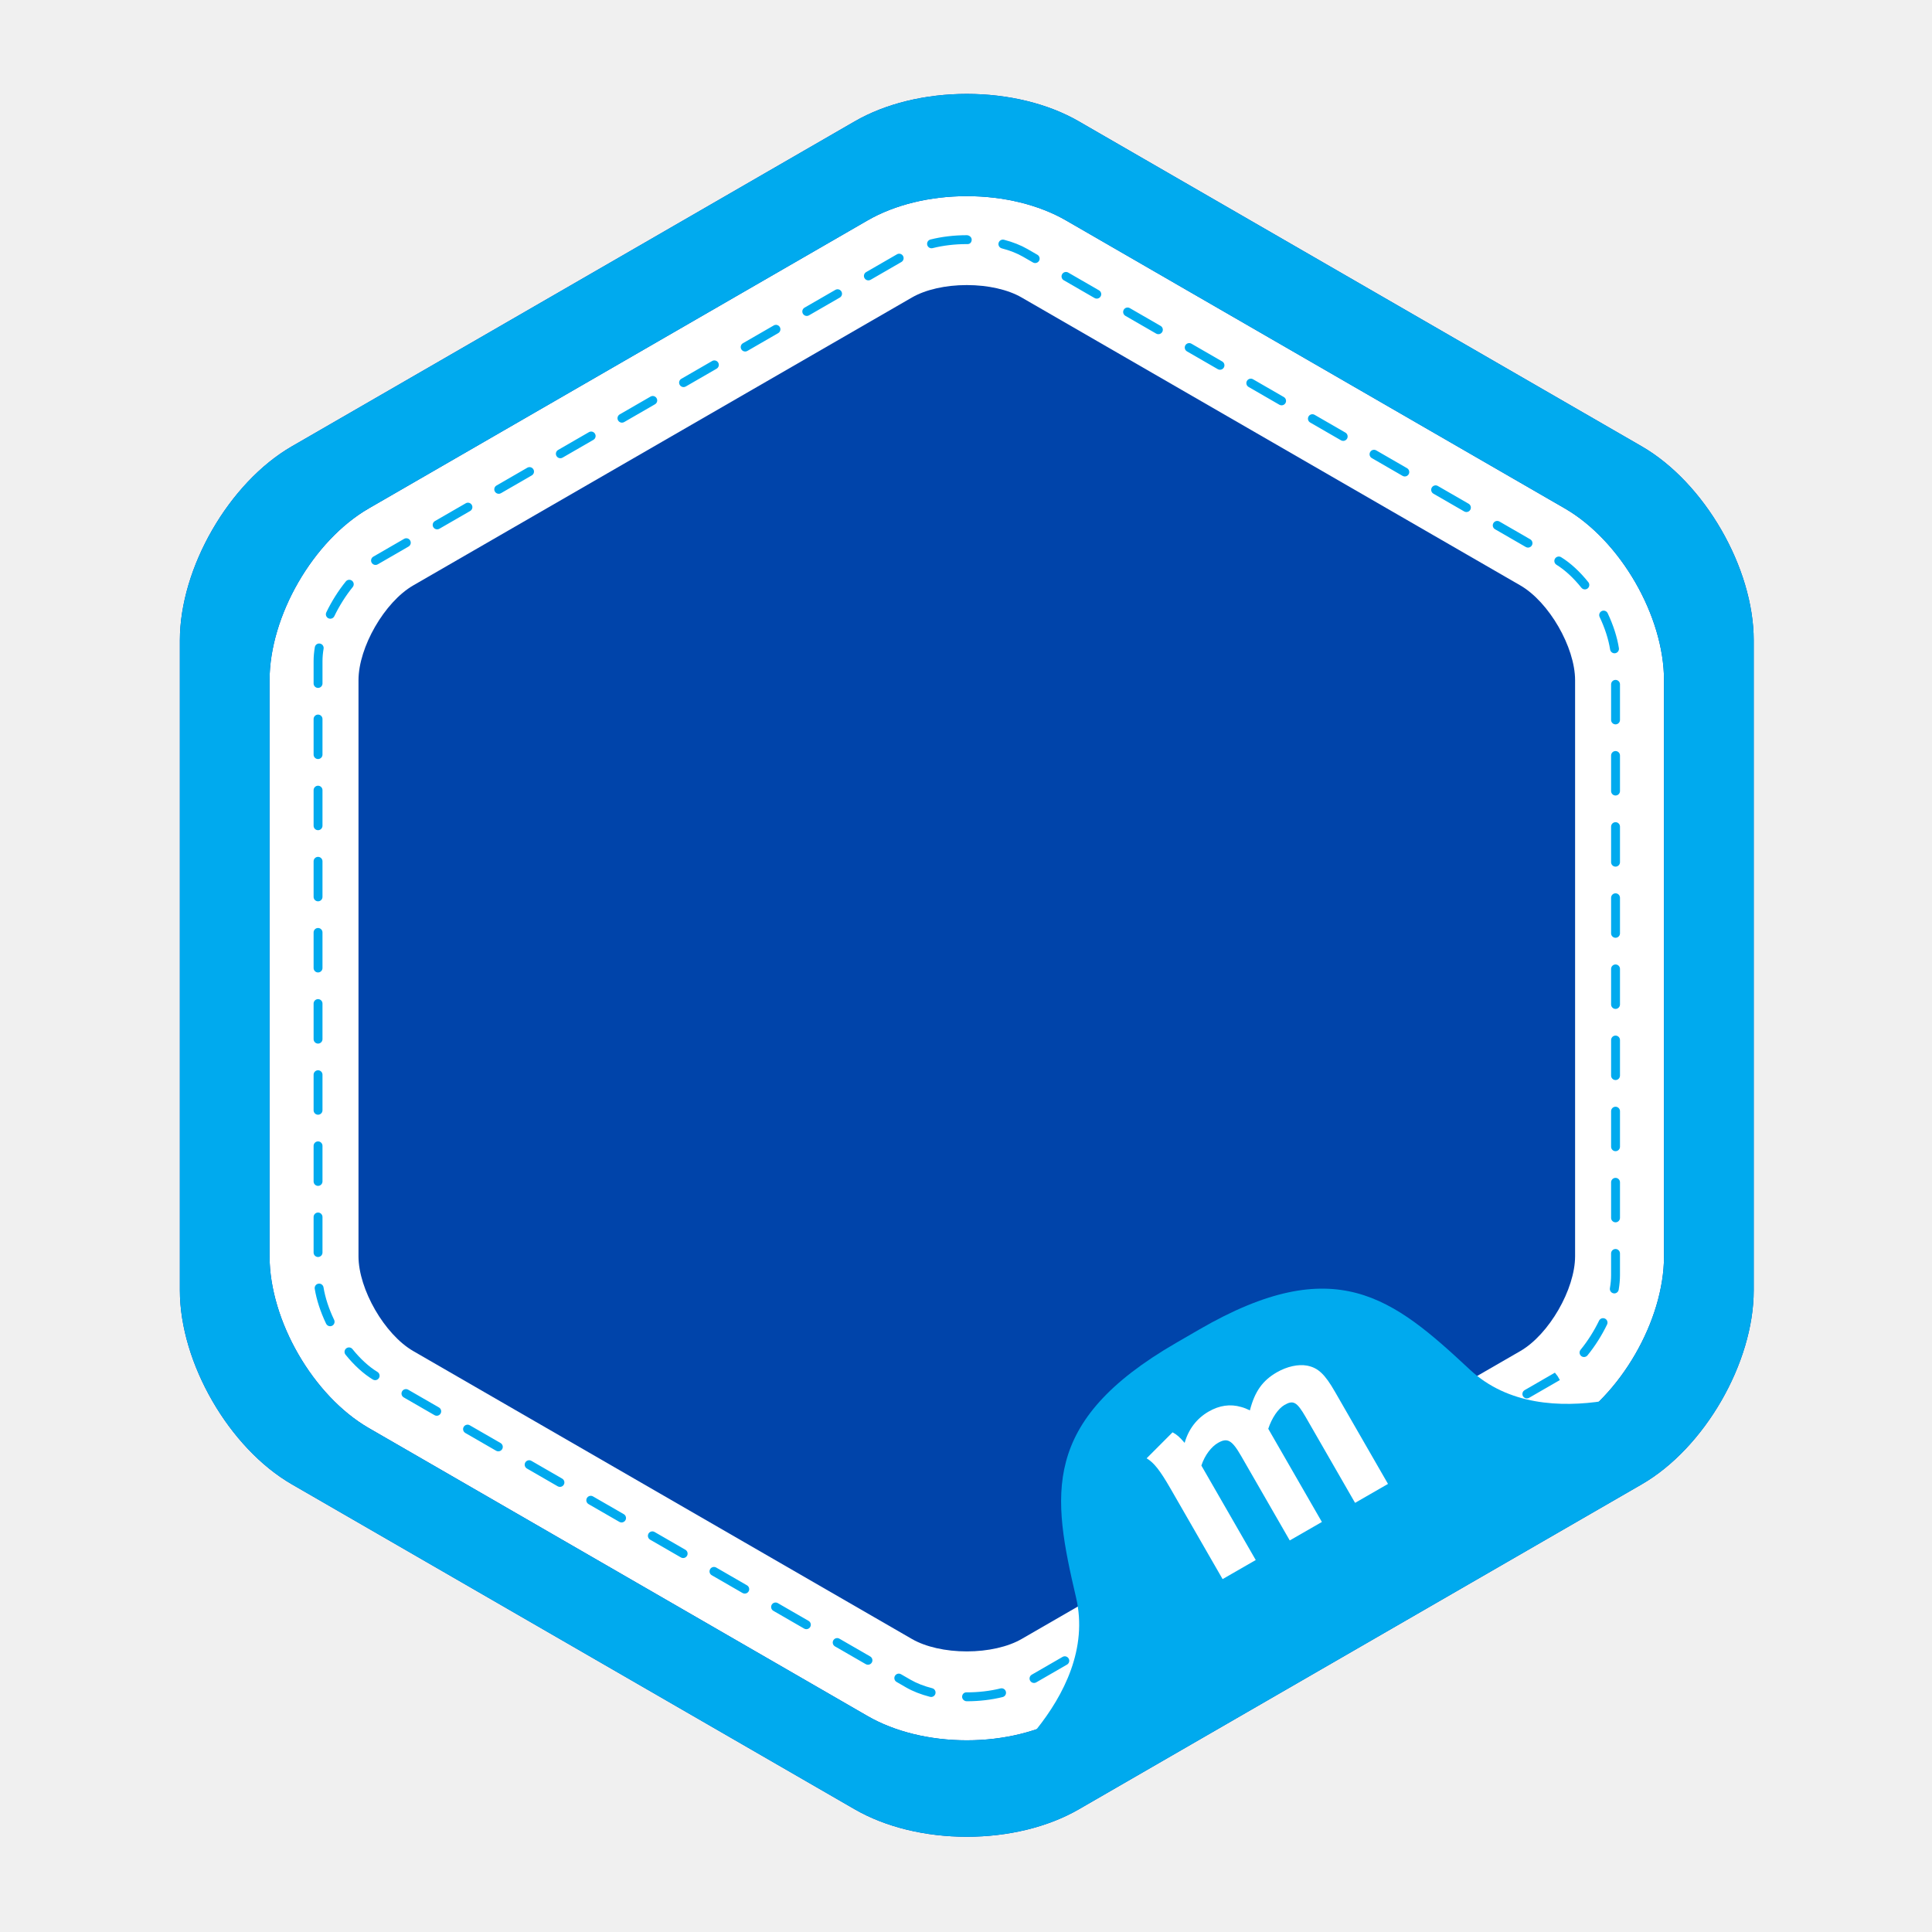
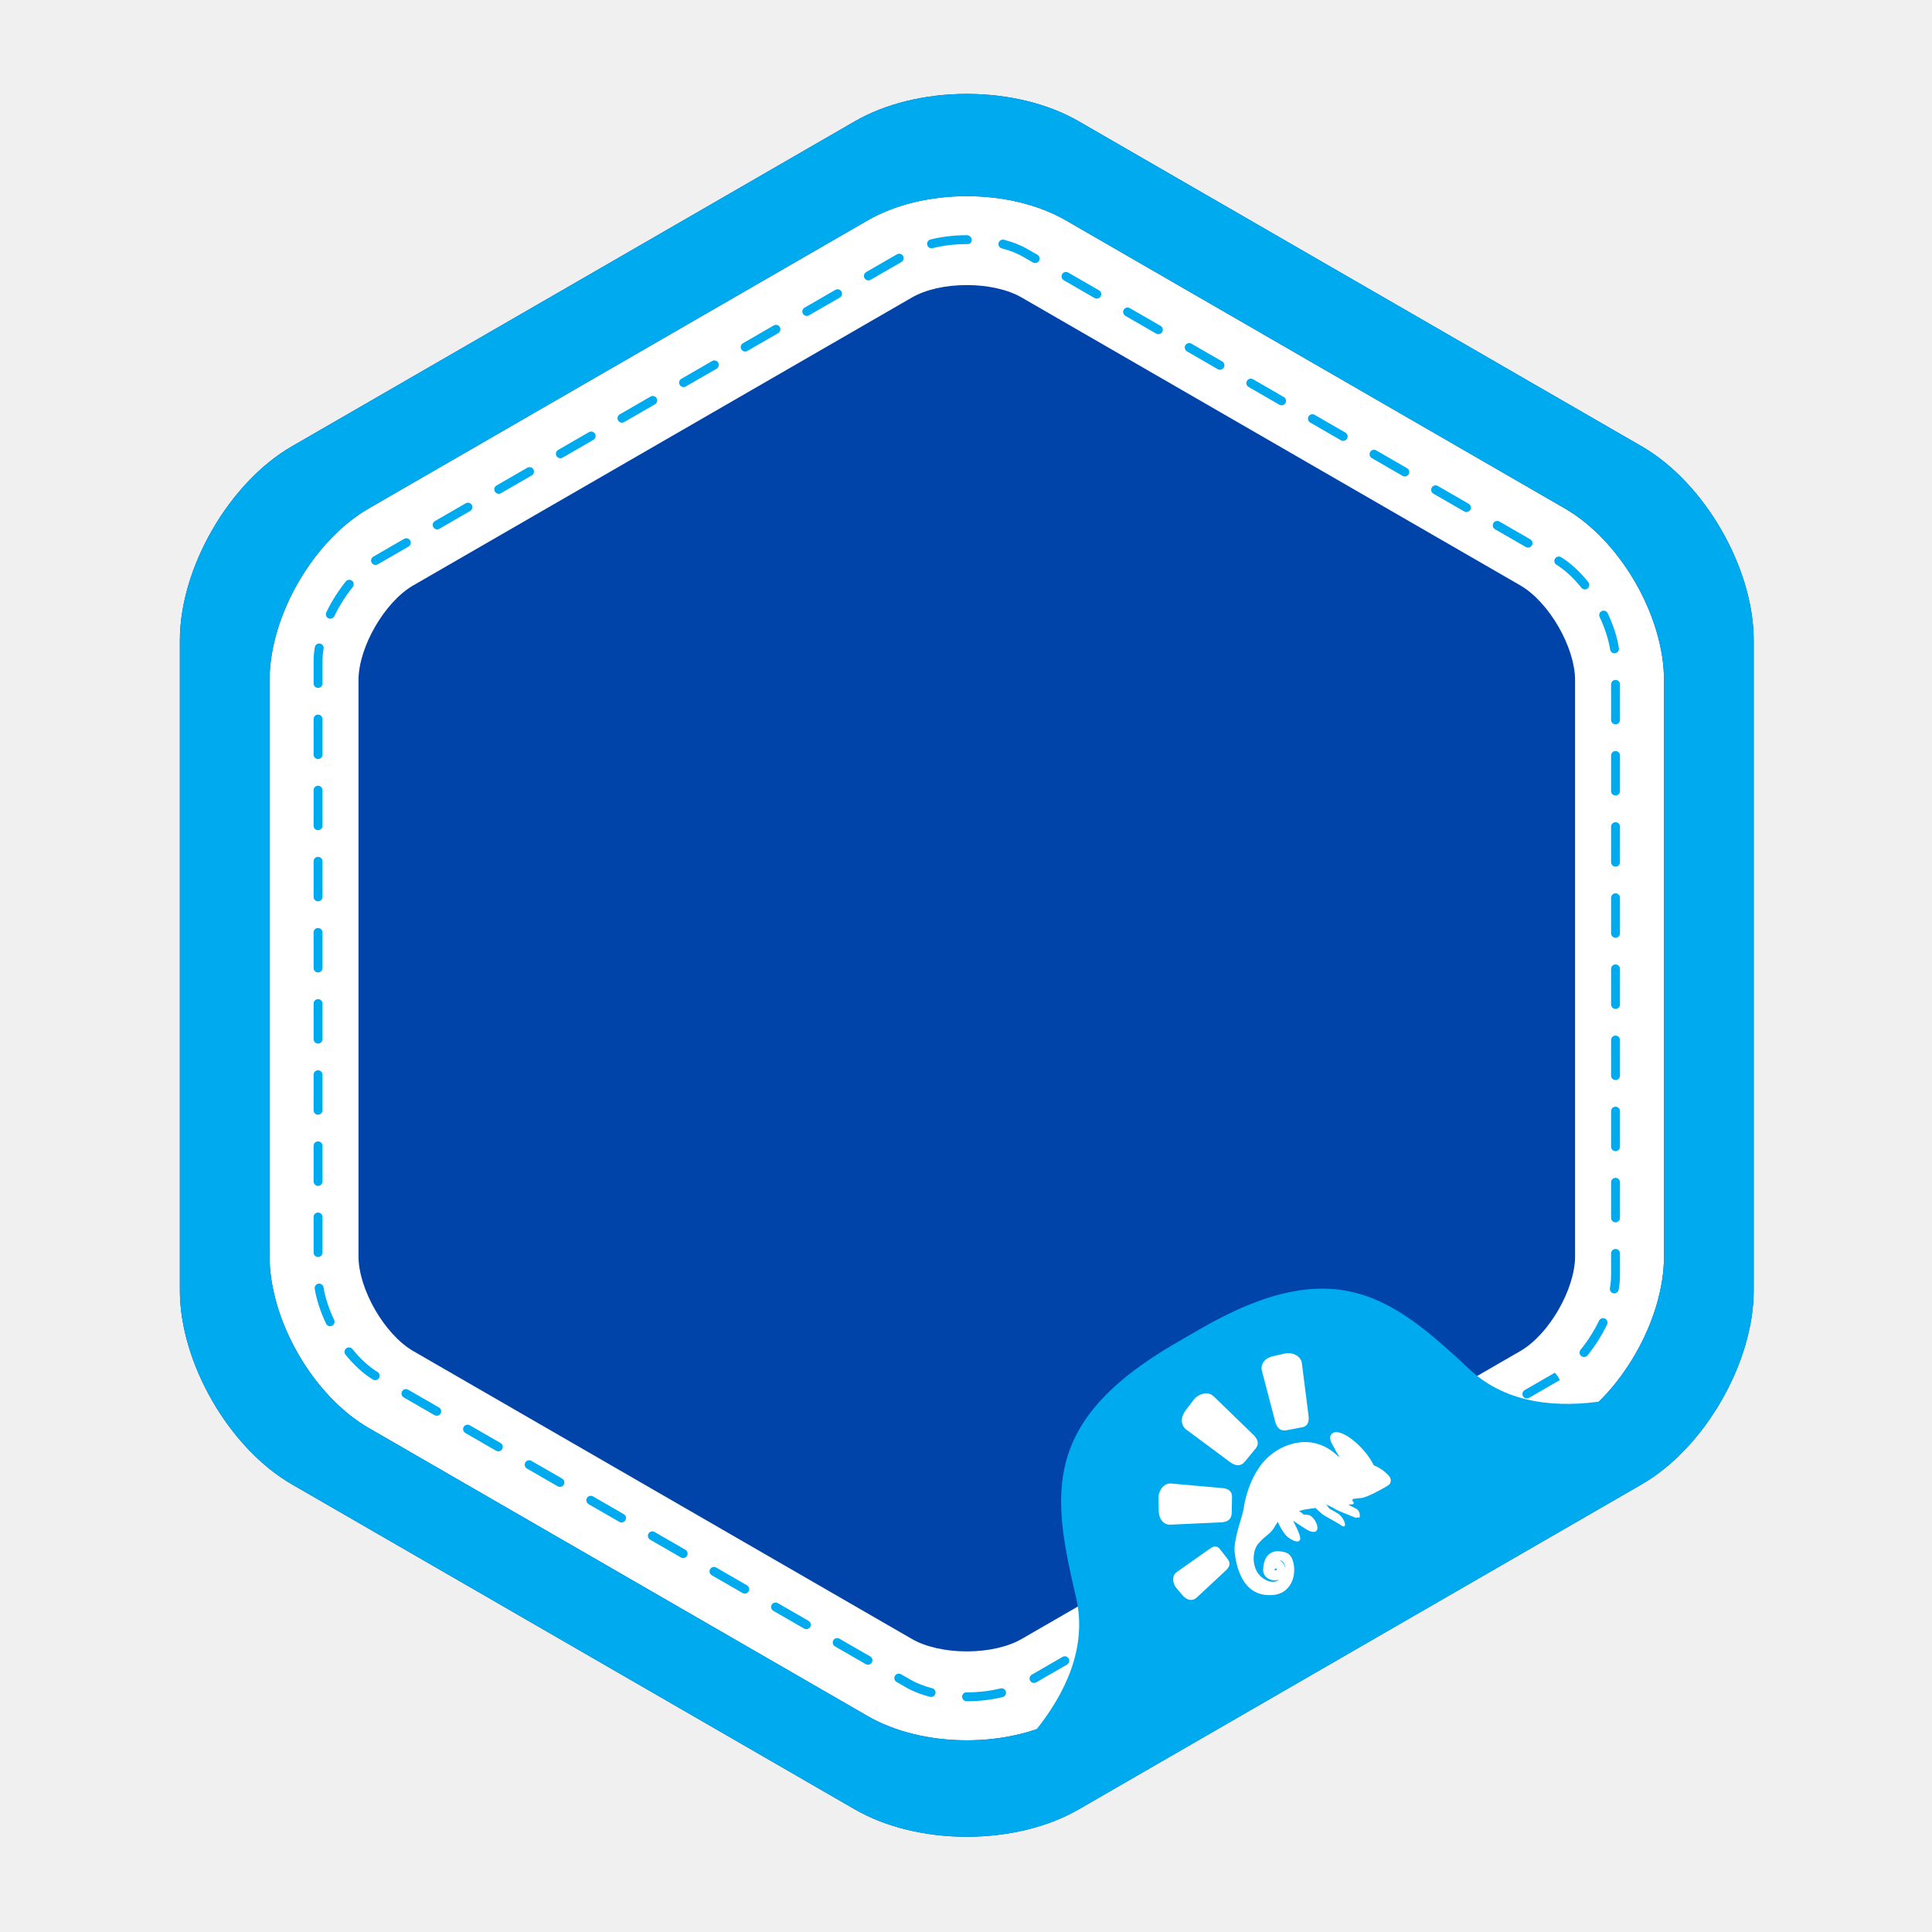
- <svg xmlns="http://www.w3.org/2000/svg" xmlns:xlink="http://www.w3.org/1999/xlink" version="1.0" x="0px" y="0px" width="512px" height="512px" viewBox="15 5 200 220" xml:space="preserve">
-   <defs>
+ <svg xmlns="http://www.w3.org/2000/svg" xmlns:xlink="http://www.w3.org/1999/xlink" version="1.0" x="0px" y="0px" width="512px" height="512px" viewBox="15 5 200 220" xml:space="preserve" id="svg6093">
+   <defs id="defs6095">
    <style id="palette">
- 			
				.color-background { fill: #04A; }
				.color-stitching { fill: #0AE; }
				.color-border { fill: #0AE; }
				.color-detail { fill: #FFF; }
- 			
- 		</style>
+ 			</style>
    <path id="backgroundShape" d="M115.089,214.155c-4.736,0-9.265-1.109-12.754-3.123l-64.099-37.009            c-7.151-4.13-12.754-13.833-12.754-22.091V77.917c0-8.26,5.603-17.962,12.754-22.092            l64.099-37.009c3.489-2.014,8.018-3.122,12.754-3.122c4.737,0,9.268,1.108,12.753,3.122            l64.102,37.009c7.15,4.13,12.754,13.832,12.754,22.092            v74.016c0,8.258-5.604,17.961-12.754,22.091l-64.102,37.008            C124.357,213.045,119.826,214.155,115.089,214.155z" />
  </defs>
  <g id="background" class="color-background">
-     <use xlink:href="#backgroundShape" />
+     <use xlink:href="#backgroundShape" id="use6100" />
  </g>
  <g id="mask" />
  <path id="innerRing" class="color-detail" d="M115.089,203.172c-4.197,0-8.21-0.981-11.3-2.766l-56.793-32.791           c-6.336-3.658-11.3-12.256-11.3-19.572V82.465c0-7.317,4.964-15.914,11.3-19.573l56.793-32.79c3.09-1.783,7.103-2.767,11.3-2.767           s8.21,0.983,11.3,2.767l56.794,32.79c6.336,3.659,11.301,12.256,11.301,19.573v65.579c0,7.316-4.965,15.914-11.301,19.572           l-56.794,32.791C123.299,202.19,119.286,203.172,115.089,203.172z M115.089,37.461c-2.412,0-4.685,0.514-6.237,1.41l-56.794,32.79           c-3.265,1.885-6.236,7.034-6.236,10.804v65.579c0,3.77,2.973,8.918,6.236,10.804l56.793,32.791c1.553,0.896,3.826,1.409,6.237,1.409           c2.412,0,4.687-0.514,6.238-1.409l56.794-32.791c3.264-1.886,6.238-7.034,6.238-10.804V82.465c0-3.77-2.975-8.919-6.238-10.804           l-56.794-32.79C119.776,37.975,117.501,37.461,115.089,37.461z" />
  <path id="stitching" class="color-stitching optional" title="Stitching" d="M115.089,198.725c-0.28,0-0.531-0.227-0.531-0.506c0-0.28,0.201-0.508,0.481-0.508h0.05           c1.333,0,2.661-0.154,3.841-0.447c0.271-0.066,0.545,0.098,0.613,0.369c0.067,0.271-0.098,0.546-0.369,0.613           C117.915,198.56,116.503,198.725,115.089,198.725z M111.029,198.237c-0.042,0-0.084-0.005-0.126-0.016           c-1.038-0.268-1.952-0.626-2.719-1.066l-1.09-0.631c-0.242-0.14-0.325-0.449-0.185-0.691c0.14-0.242,0.448-0.326,0.69-0.186           l1.091,0.629c0.686,0.396,1.515,0.721,2.464,0.965c0.27,0.069,0.434,0.346,0.363,0.616           C111.459,198.086,111.253,198.237,111.029,198.237z M122.744,196.642c-0.175,0-0.345-0.091-0.439-0.253           c-0.14-0.242-0.057-0.553,0.186-0.691l3.507-2.025c0.241-0.139,0.551-0.057,0.691,0.188c0.141,0.241,0.058,0.551-0.186,0.69           l-3.507,2.024C122.917,196.622,122.83,196.642,122.744,196.642z M103.838,194.567c-0.086,0-0.173-0.021-0.253-0.068l-3.507-2.023           c-0.242-0.141-0.325-0.449-0.186-0.691c0.141-0.242,0.45-0.326,0.691-0.186l3.507,2.023c0.242,0.142,0.326,0.449,0.187,0.692           C104.183,194.476,104.013,194.567,103.838,194.567z M129.76,192.593c-0.175,0-0.345-0.091-0.438-0.255           c-0.141-0.241-0.058-0.551,0.185-0.69l3.507-2.024c0.242-0.141,0.552-0.058,0.692,0.186c0.14,0.242,0.057,0.553-0.187,0.691           l-3.507,2.025C129.932,192.571,129.846,192.593,129.76,192.593z M96.823,190.517c-0.086,0-0.173-0.021-0.253-0.067l-3.508-2.024           c-0.241-0.14-0.324-0.449-0.186-0.69c0.14-0.244,0.45-0.328,0.692-0.188l3.507,2.025c0.242,0.141,0.325,0.449,0.186,0.691           C97.168,190.426,96.998,190.517,96.823,190.517z M136.776,188.542c-0.176,0-0.346-0.09-0.439-0.252           c-0.14-0.242-0.057-0.553,0.187-0.691l3.507-2.025c0.24-0.14,0.551-0.058,0.69,0.187c0.141,0.241,0.058,0.552-0.186,0.69           l-3.507,2.025C136.948,188.52,136.862,188.542,136.776,188.542z M89.808,186.465c-0.086,0-0.173-0.02-0.253-0.066l-3.507-2.025           c-0.242-0.139-0.325-0.448-0.185-0.69c0.14-0.243,0.449-0.325,0.69-0.187l3.507,2.025c0.242,0.141,0.325,0.449,0.187,0.691           C90.154,186.375,89.984,186.465,89.808,186.465z M143.79,184.493c-0.175,0-0.345-0.092-0.439-0.254           c-0.14-0.242-0.057-0.552,0.186-0.691l3.508-2.024c0.241-0.142,0.551-0.06,0.691,0.187c0.14,0.242,0.057,0.552-0.186,0.69           l-3.508,2.024C143.963,184.471,143.876,184.493,143.79,184.493z M82.793,182.417c-0.086,0-0.173-0.021-0.253-0.067l-3.508-2.024           c-0.242-0.141-0.325-0.449-0.187-0.691c0.14-0.242,0.45-0.326,0.692-0.186l3.508,2.024c0.242,0.14,0.325,0.448,0.187,0.69           C83.138,182.325,82.968,182.417,82.793,182.417z M150.805,180.442c-0.175,0-0.345-0.091-0.438-0.254           c-0.141-0.242-0.058-0.552,0.186-0.691l3.507-2.024c0.241-0.142,0.552-0.058,0.691,0.187c0.14,0.242,0.057,0.551-0.186,0.69           l-3.508,2.024C150.978,180.42,150.891,180.442,150.805,180.442z M75.779,178.366c-0.086,0-0.174-0.021-0.252-0.068l-3.509-2.023           c-0.241-0.141-0.324-0.449-0.186-0.691c0.14-0.242,0.45-0.326,0.692-0.186l3.508,2.023c0.242,0.142,0.325,0.449,0.186,0.691           C76.123,178.274,75.953,178.366,75.779,178.366z M157.821,176.392c-0.176,0-0.346-0.09-0.439-0.253           c-0.14-0.242-0.057-0.553,0.187-0.691l3.507-2.025c0.24-0.139,0.551-0.057,0.69,0.188c0.141,0.241,0.058,0.551-0.185,0.69           l-3.507,2.024C157.993,176.37,157.906,176.392,157.821,176.392z M68.762,174.315c-0.086,0-0.173-0.021-0.252-0.066l-3.508-2.025           c-0.242-0.141-0.325-0.449-0.186-0.691c0.139-0.242,0.448-0.324,0.691-0.186l3.508,2.025c0.242,0.14,0.325,0.449,0.187,0.69           C69.109,174.225,68.938,174.315,68.762,174.315z M164.835,172.342c-0.175,0-0.345-0.092-0.439-0.254           c-0.14-0.242-0.057-0.553,0.187-0.691l3.507-2.023c0.24-0.142,0.551-0.059,0.691,0.185c0.14,0.243,0.057,0.552-0.186,0.692           l-3.507,2.023C165.009,172.319,164.921,172.342,164.835,172.342z M61.747,170.266c-0.086,0-0.173-0.021-0.252-0.066l-3.508-2.025           c-0.242-0.141-0.326-0.449-0.187-0.691c0.141-0.242,0.45-0.326,0.692-0.186l3.508,2.023c0.242,0.141,0.325,0.45,0.186,0.692           C62.093,170.175,61.923,170.266,61.747,170.266z M171.85,168.292c-0.175,0-0.345-0.09-0.438-0.254           c-0.141-0.242-0.058-0.551,0.186-0.69l3.507-2.024c0.24-0.142,0.552-0.059,0.692,0.186c0.14,0.242,0.057,0.552-0.186,0.691           l-3.508,2.024C172.025,168.269,171.937,168.292,171.85,168.292z M54.733,166.215c-0.087,0-0.174-0.021-0.253-0.067l-3.507-2.024           c-0.241-0.141-0.326-0.449-0.186-0.691c0.14-0.243,0.449-0.324,0.691-0.186l3.508,2.024c0.241,0.14,0.324,0.449,0.185,0.69           C55.077,166.125,54.908,166.215,54.733,166.215z M178.866,164.241c-0.175,0-0.346-0.091-0.439-0.252           c-0.14-0.242-0.057-0.553,0.187-0.693l3.445-1.988l0.314,0.402l0.251,0.439l-3.505,2.023           C179.039,164.22,178.952,164.241,178.866,164.241z M47.718,162.163c-0.089,0-0.18-0.023-0.262-0.074           c-1.062-0.643-2.137-1.623-3.11-2.832c-0.176-0.217-0.142-0.535,0.076-0.711c0.218-0.178,0.537-0.143,0.712,0.076           c0.9,1.119,1.885,2.019,2.848,2.603c0.238,0.146,0.314,0.456,0.17,0.694C48.056,162.077,47.889,162.163,47.718,162.163z            M185.375,159.526c-0.113,0-0.227-0.037-0.32-0.113c-0.217-0.178-0.249-0.496-0.071-0.713c0.805-0.986,1.532-2.131,2.104-3.314           c0.123-0.251,0.424-0.355,0.676-0.235c0.252,0.123,0.357,0.425,0.235,0.677c-0.607,1.254-1.378,2.469-2.231,3.514           C185.667,159.463,185.521,159.526,185.375,159.526z M42.592,156.02c-0.188,0-0.37-0.105-0.458-0.288           c-0.643-1.346-1.09-2.721-1.295-3.978c-0.044-0.275,0.144-0.535,0.419-0.58c0.273-0.047,0.536,0.142,0.581,0.418           c0.189,1.162,0.606,2.441,1.209,3.701c0.121,0.254,0.014,0.556-0.238,0.677C42.74,156.004,42.665,156.02,42.592,156.02z            M188.824,152.282c-0.029,0-0.059-0.004-0.087-0.009c-0.276-0.048-0.461-0.31-0.414-0.585c0.089-0.512,0.134-1.005,0.134-1.466           v-2.49c0-0.28,0.227-0.507,0.506-0.507s0.506,0.227,0.506,0.507v2.49c0,0.519-0.05,1.067-0.146,1.638           C189.281,152.106,189.066,152.282,188.824,152.282z M41.216,148.137c-0.28,0-0.506-0.227-0.506-0.506v-4.051           c0-0.279,0.227-0.506,0.506-0.506s0.506,0.227,0.506,0.506v4.051C41.722,147.911,41.495,148.137,41.216,148.137z M188.964,144.188           c-0.28,0-0.506-0.227-0.506-0.507v-4.05c0-0.279,0.227-0.506,0.506-0.506s0.506,0.227,0.506,0.506v4.05           C189.47,143.961,189.243,144.188,188.964,144.188z M41.216,140.038c-0.28,0-0.506-0.228-0.506-0.508v-4.05           c0-0.28,0.227-0.507,0.506-0.507s0.506,0.227,0.506,0.507v4.05C41.722,139.81,41.495,140.038,41.216,140.038z M188.964,136.088           c-0.28,0-0.506-0.227-0.506-0.506v-4.051c0-0.279,0.227-0.507,0.506-0.507s0.506,0.228,0.506,0.507v4.051           C189.47,135.862,189.243,136.088,188.964,136.088z M41.216,131.936c-0.28,0-0.506-0.227-0.506-0.507v-4.05           c0-0.279,0.227-0.506,0.506-0.506s0.506,0.227,0.506,0.506v4.05C41.722,131.709,41.495,131.936,41.216,131.936z M188.964,127.987           c-0.28,0-0.506-0.227-0.506-0.506v-4.051c0-0.279,0.227-0.506,0.506-0.506s0.506,0.227,0.506,0.506v4.051           C189.47,127.761,189.243,127.987,188.964,127.987z M41.216,123.836c-0.28,0-0.506-0.228-0.506-0.506v-4.051           c0-0.279,0.227-0.507,0.506-0.507s0.506,0.228,0.506,0.507v4.051C41.722,123.609,41.495,123.836,41.216,123.836z M188.964,119.887           c-0.28,0-0.506-0.227-0.506-0.506v-4.051c0-0.279,0.227-0.506,0.506-0.506s0.506,0.227,0.506,0.506v4.051           C189.47,119.661,189.243,119.887,188.964,119.887z M41.216,115.735c-0.28,0-0.506-0.227-0.506-0.506v-4.051           c0-0.279,0.227-0.506,0.506-0.506s0.506,0.227,0.506,0.506v4.051C41.722,115.509,41.495,115.735,41.216,115.735z M188.964,111.787           c-0.28,0-0.506-0.227-0.506-0.507v-4.05c0-0.28,0.227-0.507,0.506-0.507s0.506,0.227,0.506,0.507v4.05           C189.47,111.56,189.243,111.787,188.964,111.787z M41.216,107.635c-0.28,0-0.506-0.226-0.506-0.506v-4.05           c0-0.28,0.227-0.507,0.506-0.507s0.506,0.227,0.506,0.507v4.05C41.722,107.409,41.495,107.635,41.216,107.635z M188.964,103.686           c-0.28,0-0.506-0.227-0.506-0.507v-4.05c0-0.28,0.227-0.506,0.506-0.506s0.506,0.226,0.506,0.506v4.05           C189.47,103.46,189.243,103.686,188.964,103.686z M41.216,99.535c-0.28,0-0.506-0.227-0.506-0.507v-4.05           c0-0.28,0.227-0.507,0.506-0.507s0.506,0.227,0.506,0.507v4.05C41.722,99.308,41.495,99.535,41.216,99.535z M188.964,95.586           c-0.28,0-0.506-0.227-0.506-0.507v-4.05c0-0.279,0.227-0.506,0.506-0.506s0.506,0.227,0.506,0.506v4.05           C189.47,95.359,189.243,95.586,188.964,95.586z M41.216,91.434c-0.28,0-0.506-0.227-0.506-0.507v-4.05           c0-0.28,0.227-0.506,0.506-0.506s0.506,0.226,0.506,0.506v4.05C41.722,91.208,41.495,91.434,41.216,91.434z M188.964,87.485           c-0.28,0-0.506-0.227-0.506-0.506v-4.051c0-0.279,0.227-0.506,0.506-0.506s0.506,0.227,0.506,0.506v4.051           C189.47,87.259,189.243,87.485,188.964,87.485z M41.216,83.334c-0.28,0-0.506-0.227-0.506-0.506v-2.543           c0-0.502,0.047-1.034,0.139-1.584c0.046-0.276,0.304-0.468,0.583-0.416c0.275,0.046,0.461,0.307,0.416,0.582           c-0.083,0.495-0.125,0.973-0.125,1.418v2.543C41.722,83.107,41.495,83.334,41.216,83.334z M188.847,79.391           c-0.244,0-0.46-0.178-0.5-0.427c-0.182-1.161-0.595-2.442-1.194-3.706c-0.12-0.253-0.013-0.555,0.24-0.675           c0.247-0.119,0.555-0.013,0.675,0.24c0.64,1.351,1.083,2.728,1.279,3.982c0.044,0.276-0.145,0.536-0.421,0.579           C188.901,79.389,188.873,79.391,188.847,79.391z M42.614,75.455c-0.074,0-0.148-0.016-0.22-0.05           c-0.252-0.121-0.357-0.424-0.236-0.676c0.603-1.254,1.372-2.471,2.222-3.52c0.176-0.217,0.495-0.251,0.712-0.074           c0.217,0.176,0.25,0.495,0.074,0.712c-0.801,0.988-1.525,2.137-2.095,3.32C42.983,75.35,42.801,75.455,42.614,75.455z            M185.471,72.115c-0.147,0-0.295-0.065-0.396-0.189c-0.896-1.12-1.876-2.024-2.837-2.616c-0.238-0.146-0.312-0.459-0.166-0.696           c0.146-0.238,0.458-0.312,0.695-0.166c1.06,0.652,2.131,1.637,3.098,2.846c0.174,0.218,0.14,0.536-0.079,0.712           C185.695,72.079,185.582,72.115,185.471,72.115z M47.762,69.331c-0.172,0-0.34-0.088-0.435-0.246           c-0.144-0.24-0.065-0.551,0.175-0.694l3.513-2.03c0.241-0.14,0.553-0.058,0.691,0.186c0.14,0.242,0.057,0.552-0.186,0.691           l-3.5,2.022C47.942,69.308,47.851,69.331,47.762,69.331z M178.999,67.356c-0.086,0-0.173-0.021-0.253-0.067l-3.508-2.025           c-0.242-0.14-0.325-0.449-0.186-0.691c0.14-0.242,0.449-0.326,0.691-0.186l3.508,2.025c0.242,0.14,0.325,0.449,0.186,0.691           C179.344,67.266,179.174,67.356,178.999,67.356z M54.778,65.28c-0.176,0-0.346-0.091-0.439-0.254           c-0.14-0.242-0.057-0.551,0.187-0.691l3.507-2.024c0.24-0.141,0.551-0.058,0.69,0.185c0.141,0.242,0.058,0.552-0.185,0.692           l-3.507,2.024C54.95,65.259,54.865,65.28,54.778,65.28z M171.985,63.307c-0.086,0-0.174-0.022-0.253-0.068l-3.509-2.024           c-0.241-0.141-0.324-0.45-0.185-0.692c0.14-0.241,0.449-0.326,0.69-0.185l3.509,2.024c0.241,0.14,0.324,0.45,0.186,0.692           C172.328,63.216,172.158,63.307,171.985,63.307z M61.792,61.229c-0.175,0-0.345-0.09-0.439-0.253           c-0.14-0.242-0.057-0.552,0.187-0.691l3.507-2.025c0.241-0.141,0.551-0.058,0.692,0.186c0.14,0.242,0.057,0.552-0.187,0.691           l-3.507,2.025C61.966,61.208,61.879,61.229,61.792,61.229z M164.969,59.256c-0.086,0-0.173-0.021-0.253-0.067l-3.507-2.025           c-0.242-0.14-0.325-0.449-0.186-0.691c0.14-0.243,0.449-0.325,0.691-0.186l3.507,2.025c0.242,0.14,0.325,0.449,0.187,0.691           C165.313,59.166,165.143,59.256,164.969,59.256z M68.807,57.18c-0.175,0-0.345-0.091-0.438-0.253           c-0.141-0.242-0.058-0.552,0.186-0.692l3.508-2.025c0.241-0.141,0.552-0.058,0.692,0.186c0.14,0.242,0.057,0.552-0.186,0.691           l-3.509,2.026C68.98,57.158,68.893,57.18,68.807,57.18z M157.953,55.206c-0.086,0-0.173-0.021-0.253-0.068l-3.507-2.024           c-0.242-0.14-0.325-0.449-0.187-0.691c0.14-0.243,0.45-0.326,0.692-0.186l3.507,2.024c0.242,0.141,0.325,0.45,0.186,0.692           C158.298,55.115,158.128,55.206,157.953,55.206z M75.823,53.129c-0.175,0-0.346-0.091-0.439-0.253           c-0.14-0.242-0.057-0.552,0.186-0.691l3.508-2.025c0.241-0.141,0.551-0.057,0.691,0.186c0.141,0.242,0.058,0.552-0.186,0.691           l-3.508,2.025C75.995,53.107,75.908,53.129,75.823,53.129z M150.938,51.155c-0.086,0-0.173-0.021-0.253-0.067l-3.507-2.025           c-0.242-0.14-0.325-0.449-0.186-0.691s0.45-0.326,0.691-0.186l3.508,2.025c0.241,0.14,0.324,0.449,0.186,0.691           C151.283,51.065,151.114,51.155,150.938,51.155z M82.838,49.079c-0.175,0-0.345-0.091-0.438-0.254           c-0.141-0.242-0.058-0.552,0.186-0.691l3.507-2.025c0.24-0.14,0.551-0.057,0.692,0.186c0.14,0.242,0.057,0.552-0.187,0.692           l-3.507,2.024C83.011,49.057,82.924,49.079,82.838,49.079z M143.923,47.105c-0.086,0-0.173-0.021-0.252-0.067l-3.507-2.025           c-0.242-0.14-0.325-0.449-0.187-0.691c0.141-0.243,0.45-0.325,0.692-0.186l3.507,2.025c0.242,0.14,0.325,0.449,0.186,0.691           C144.268,47.015,144.098,47.105,143.923,47.105z M89.853,45.028c-0.175,0-0.345-0.09-0.438-0.253           c-0.14-0.242-0.057-0.552,0.185-0.691l3.508-2.025c0.239-0.141,0.552-0.058,0.691,0.186c0.14,0.242,0.057,0.552-0.186,0.691           l-3.508,2.025C90.027,45.007,89.939,45.028,89.853,45.028z M136.908,43.056c-0.086,0-0.173-0.022-0.252-0.068l-3.507-2.024           c-0.242-0.141-0.325-0.45-0.187-0.692c0.139-0.242,0.449-0.325,0.692-0.186l3.507,2.025c0.242,0.141,0.325,0.449,0.185,0.691           C137.253,42.965,137.083,43.056,136.908,43.056z M96.868,40.978c-0.175,0-0.345-0.091-0.439-0.253           c-0.14-0.242-0.057-0.552,0.186-0.692l3.507-2.024c0.241-0.141,0.551-0.059,0.691,0.185c0.141,0.243,0.058,0.552-0.186,0.692           L97.12,40.91C97.041,40.956,96.954,40.978,96.868,40.978z M129.892,39.005c-0.086,0-0.173-0.021-0.252-0.067l-3.507-2.025           c-0.242-0.14-0.326-0.449-0.186-0.691c0.14-0.243,0.448-0.325,0.691-0.186l3.507,2.025c0.242,0.14,0.325,0.449,0.186,0.691           C130.239,38.915,130.069,39.005,129.892,39.005z M103.883,36.928c-0.175,0-0.345-0.091-0.438-0.253           c-0.141-0.242-0.058-0.552,0.186-0.692l3.507-2.024c0.241-0.141,0.552-0.059,0.691,0.186c0.14,0.242,0.057,0.552-0.187,0.691           l-3.507,2.025C104.056,36.906,103.969,36.928,103.883,36.928z M122.877,34.955c-0.086,0-0.173-0.021-0.252-0.068l-1.137-0.656           c-0.673-0.389-1.486-0.708-2.415-0.95c-0.271-0.071-0.434-0.348-0.362-0.618s0.347-0.432,0.618-0.362           c1.016,0.266,1.913,0.62,2.665,1.054l1.137,0.656c0.242,0.141,0.325,0.45,0.186,0.692           C123.222,34.864,123.053,34.955,122.877,34.955z M111.076,33.27c-0.228,0-0.434-0.152-0.491-0.382           c-0.068-0.271,0.096-0.547,0.367-0.615c1.271-0.321,2.703-0.491,4.137-0.491c0.28,0,0.56,0.227,0.56,0.507           c0,0.279-0.175,0.506-0.454,0.506h-0.112c-1.345,0-2.689,0.159-3.881,0.46C111.159,33.266,111.117,33.27,111.076,33.27z" />
  <g id="glyph" />
  <g id="tab" class="optional" title="Mozilla Tab">
-     <path class="color-border" d="M123.457,203.577l65.297-37.799l-0.824-1.423l-0.294,0.17           c-4.923,0.761-10.909,0.496-15.256-3.56c-8.746-8.156-15.314-13.549-30.813-4.577c-0.522,0.302-2.136,1.235-2.657,1.538           c-15.499,8.972-14.094,17.354-11.375,29c1.351,5.789-1.401,11.111-4.511,15.003l-0.39,0.226L123.457,203.577z" />
-     <path class="color-detail" d="M138.521,168.101c0.485,0.249,0.804,0.537,1.377,1.201c0.439-1.56,1.383-2.789,2.735-3.567            c1.222-0.703,2.453-0.884,3.695-0.521c0.326,0.084,0.678,0.23,1,0.387c0.555-2.161,1.45-3.402,3.07-4.335            c1.153-0.664,2.445-0.948,3.443-0.759c1.249,0.242,2.012,0.955,3.173,2.974l6.04,10.495l-3.75,2.158l-5.606-9.744            c-1.018-1.766-1.422-1.986-2.428-1.408c-0.721,0.414-1.45,1.488-1.851,2.717l6.106,10.61l-3.659,2.104l-5.527-9.604            c-1.06-1.843-1.576-2.12-2.648-1.503c-0.714,0.41-1.489,1.35-1.888,2.58l6.19,10.757l-3.774,2.172l-5.925-10.296            c-1.227-2.131-1.903-2.969-2.725-3.459L138.521,168.101z" />
+     <path class="color-border" d="M123.457,203.577l65.297-37.799l-0.824-1.423l-0.294,0.17           c-4.923,0.761-10.909,0.496-15.256-3.56c-8.746-8.156-15.314-13.549-30.813-4.577c-0.522,0.302-2.136,1.235-2.657,1.538           c-15.499,8.972-14.094,17.354-11.375,29c1.351,5.789-1.401,11.111-4.511,15.003l-0.39,0.226L123.457,203.577z" id="path6107" />
  </g>
  <path id="outerRing" class="color-border" d="M191.944,55.825l-64.102-37.009c-3.485-2.014-8.016-3.122-12.753-3.122           c-4.736,0-9.265,1.108-12.754,3.122L38.237,55.825c-7.151,4.13-12.754,13.832-12.754,22.092v74.015           c0,8.258,5.603,17.961,12.754,22.091l64.099,37.009c3.489,2.014,8.018,3.123,12.754,3.123c4.737,0,9.268-1.109,12.753-3.123           l64.102-37.008c7.15-4.13,12.754-13.833,12.754-22.091V77.917C204.698,69.657,199.094,59.955,191.944,55.825z M194.484,148.043           c0,7.316-4.965,15.914-11.301,19.572l-56.794,32.791c-3.09,1.783-7.103,2.766-11.3,2.766s-8.21-0.981-11.3-2.766l-56.793-32.791           c-6.336-3.658-11.3-12.256-11.3-19.572V82.465c0-7.317,4.964-15.914,11.3-19.573l56.793-32.79c3.09-1.783,7.103-2.767,11.3-2.767           s8.21,0.983,11.3,2.767l56.794,32.79c6.336,3.659,11.301,12.256,11.301,19.573V148.043z" />
  <radialGradient id="glossGradient" cx="115" cy="-160" r="400" gradientUnits="userSpaceOnUse">
-     <stop offset="0.50" style="stop-color: #FFF; stop-opacity: 0.1;" />
-     <stop offset="0.75" style="stop-color: #FFF; stop-opacity: 1.0;" />
-     <stop offset="0.75" style="stop-color: #FFF; stop-opacity: 0.0;" />
+     <stop offset="0.50" style="stop-color: #FFF; stop-opacity: 0.1;" id="stop6113" />
+     <stop offset="0.75" style="stop-color: #FFF; stop-opacity: 1.0;" id="stop6115" />
+     <stop offset="0.75" style="stop-color: #FFF; stop-opacity: 0.0;" id="stop6117" />
  </radialGradient>
  <g id="gloss" class="optional" title="Glossy Overlay" display="none">
-     <use xlink:href="#backgroundShape" style="fill: url(#glossGradient); opacity: 0.1;" />
+     <use xlink:href="#backgroundShape" style="fill: url(#glossGradient); opacity: 0.1;" id="use6120" />
  </g>
+   <path style="fill:#ffffff;fill-opacity:1;stroke:none" d="m 151.314,159.126 -1.34,0.305 c -1.021,0.233 -1.465,0.949 -1.275,1.679 l 1.502,5.747 c 0.191,0.73 0.583,1.141 1.308,1.005 l 1.781,-0.335 c 0.574,-0.108 0.812,-0.558 0.717,-1.306 l -0.758,-5.967 c -0.122,-0.96 -1.215,-1.292 -1.935,-1.128 z m -9.341,4.588 c -0.425,0.108 -0.817,0.38 -1.054,0.691 l -0.882,1.161 c -0.672,0.884 -0.565,1.771 0.065,2.238 l 4.958,3.68 c 0.63,0.467 1.217,0.537 1.713,-0.067 l 1.218,-1.483 c 0.393,-0.478 0.291,-1.008 -0.273,-1.555 l -4.502,-4.365 c -0.362,-0.351 -0.819,-0.409 -1.243,-0.302 z m 15.038,4.379 c -0.11,0.019 -0.209,0.06 -0.293,0.127 -0.67,0.531 0.194,1.491 0.298,1.809 0.129,0.335 0.553,0.84 0.446,0.86 -0.131,0.002 -2.33,-2.797 -6.201,-1.17 -0.996,0.434 -1.801,1.058 -2.413,1.78 -0.274,0.299 -0.496,0.633 -0.698,0.963 -1.184,1.886 -1.479,3.94 -1.546,4.402 -0.106,0.717 -1.156,3.431 -1.013,4.887 0.168,1.474 0.812,5.016 4.13,4.886 0.394,-0.007 0.756,-0.075 1.062,-0.201 0.306,-0.125 0.578,-0.311 0.779,-0.528 1.281,-1.252 0.879,-3.738 -0.018,-4.064 -0.262,-0.108 -0.517,-0.172 -0.784,-0.189 -0.292,-0.035 -0.598,-0.023 -0.862,0.094 -0.574,0.22 -0.994,0.794 -1.065,1.931 -0.054,0.999 0.995,1.431 1.662,1.238 0.042,-0.008 0.107,-0.02 0.145,-0.05 0,0 -0.035,0.052 -0.133,0.115 -0.281,0.143 -0.922,0.353 -1.828,-0.378 -1.219,-0.984 -1.091,-2.985 -0.427,-3.784 0.428,-0.53 0.871,-0.861 1.251,-1.18 0.188,-0.17 0.355,-0.336 0.492,-0.542 0.086,-0.128 0.149,-0.253 0.218,-0.355 0.206,-0.308 0.288,-0.458 0.288,-0.458 0,0 0.521,1.25 1.141,1.74 0.62,0.49 1.301,0.72 1.411,0.251 0.113,-0.448 -0.817,-2.115 -0.817,-2.115 0,0 1.309,0.877 1.676,1.078 0.368,0.201 1.045,0.409 1.105,-0.209 0.038,-0.614 -0.576,-1.42 -0.965,-1.504 -0.369,-0.086 -0.581,-0.049 -0.581,-0.049 0,0 -0.266,-0.243 -0.388,-0.309 -0.144,-0.062 -0.165,-0.059 -0.165,-0.059 0,0 0.17,-0.144 0.769,-0.234 0.62,-0.094 1.112,-0.165 1.112,-0.165 0,0 0.709,0.721 1.098,0.918 0.372,0.222 1.326,0.739 1.677,0.965 0.329,0.23 0.524,0.328 0.584,0.073 0.042,-0.254 -0.228,-0.856 -0.696,-1.24 -0.485,-0.358 -0.955,-0.516 -1.144,-0.705 -0.176,-0.236 -0.297,-0.416 -0.297,-0.416 0,0 0.895,0.438 1.123,0.597 0.245,0.134 1.815,0.76 2.077,0.868 0.266,0.13 0.352,4.7e-4 0.352,4.7e-4 0,0 0.194,0.099 0.242,-1e-4 0.047,-0.099 0.106,-0.717 -0.404,-0.981 -0.537,-0.281 -0.846,-0.403 -0.812,-0.454 0.012,-0.047 0.509,0.017 0.548,-0.125 0.022,-0.117 -0.074,-0.278 -0.146,-0.31 -0.055,-0.057 0.091,-0.219 0.091,-0.219 0,0 0.17,-0.031 0.883,-0.098 0.713,-0.067 2.361,-1.006 2.697,-1.204 0.336,-0.198 0.51,-0.321 0.51,-0.321 0,0 0.193,-0.148 0.187,-0.529 -7.3e-4,-0.021 -0.008,-0.043 -0.012,-0.064 l -0.012,-0.065 c -0.087,-0.343 -0.503,-0.691 -0.963,-1.032 -0.532,-0.372 -0.956,-0.517 -0.956,-0.517 0,0 -0.363,-0.876 -1.407,-1.983 -0.895,-0.972 -2.238,-1.911 -3.009,-1.775 z m -18.974,5.858 c -0.729,0.148 -1.135,1.004 -1.122,1.658 l 0.028,1.391 c 0.02,1.06 0.613,1.652 1.344,1.618 l 5.759,-0.265 c 0.731,-0.034 1.2,-0.335 1.213,-1.082 l 0.033,-1.833 c 0.01,-0.591 -0.372,-0.922 -1.101,-0.987 l -5.821,-0.518 c -0.117,-0.013 -0.228,-0.003 -0.332,0.018 z m 5.063,7.217 c -0.108,0.041 -0.221,0.103 -0.339,0.186 l -3.775,2.672 c -0.607,0.43 -0.429,1.322 -0.052,1.772 l 0.702,0.839 c 0.535,0.639 1.186,0.696 1.611,0.301 l 3.351,-3.118 c 0.426,-0.396 0.56,-0.823 0.2,-1.287 l -0.885,-1.139 c -0.214,-0.275 -0.489,-0.349 -0.813,-0.227 z m 7.608,1.486 c 0,0 0.115,0.021 0.267,0.128 0.072,0.032 0.147,0.085 0.21,0.186 0.177,0.236 0.174,0.573 0.174,0.573 0,0 -0.099,-0.407 -0.288,-0.596 -0.025,-0.017 -0.051,-0.036 -0.076,-0.055 -0.16,-0.15 -0.286,-0.237 -0.286,-0.237 z m -0.355,0.934 c 0.031,0.003 0.054,0.032 0.047,0.112 -0.009,0.09 -0.068,0.103 -0.111,0.111 -0.106,0.02 -0.204,-0.03 -0.186,-0.167 0.055,0.057 0.097,0.049 0.153,-0.006 0.028,-0.028 0.067,-0.052 0.098,-0.049 z" id="logo" />
</svg>
